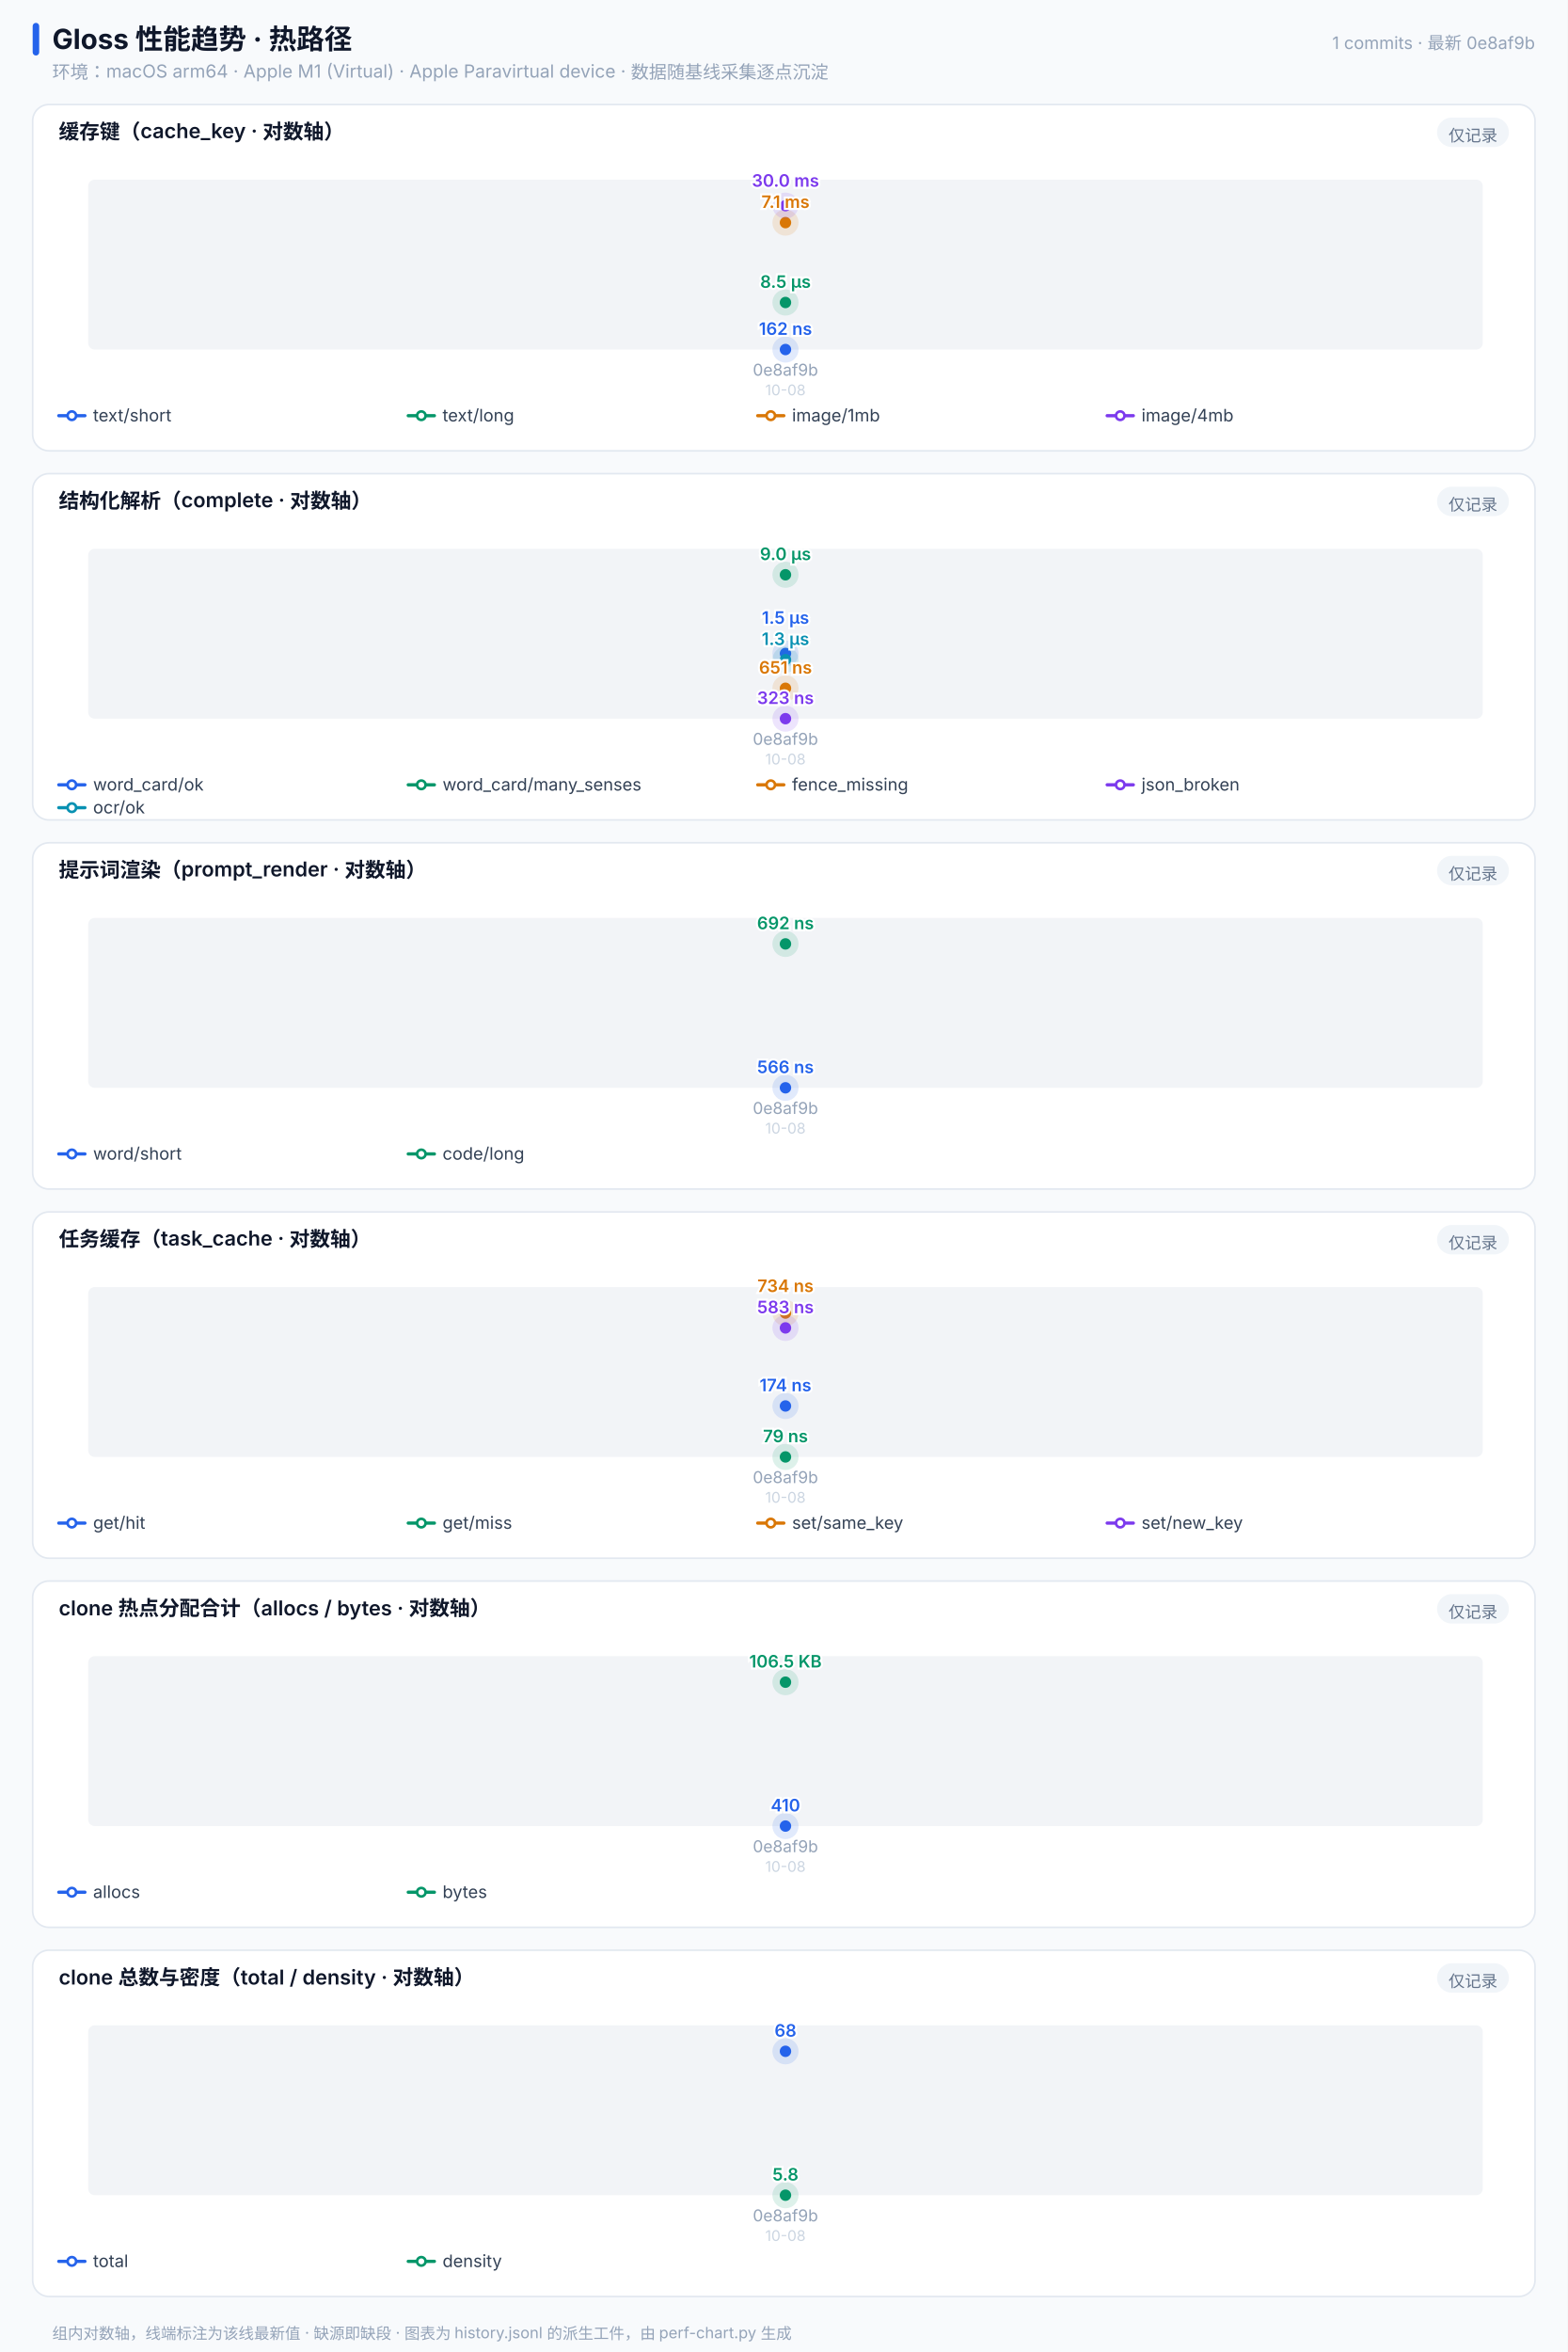
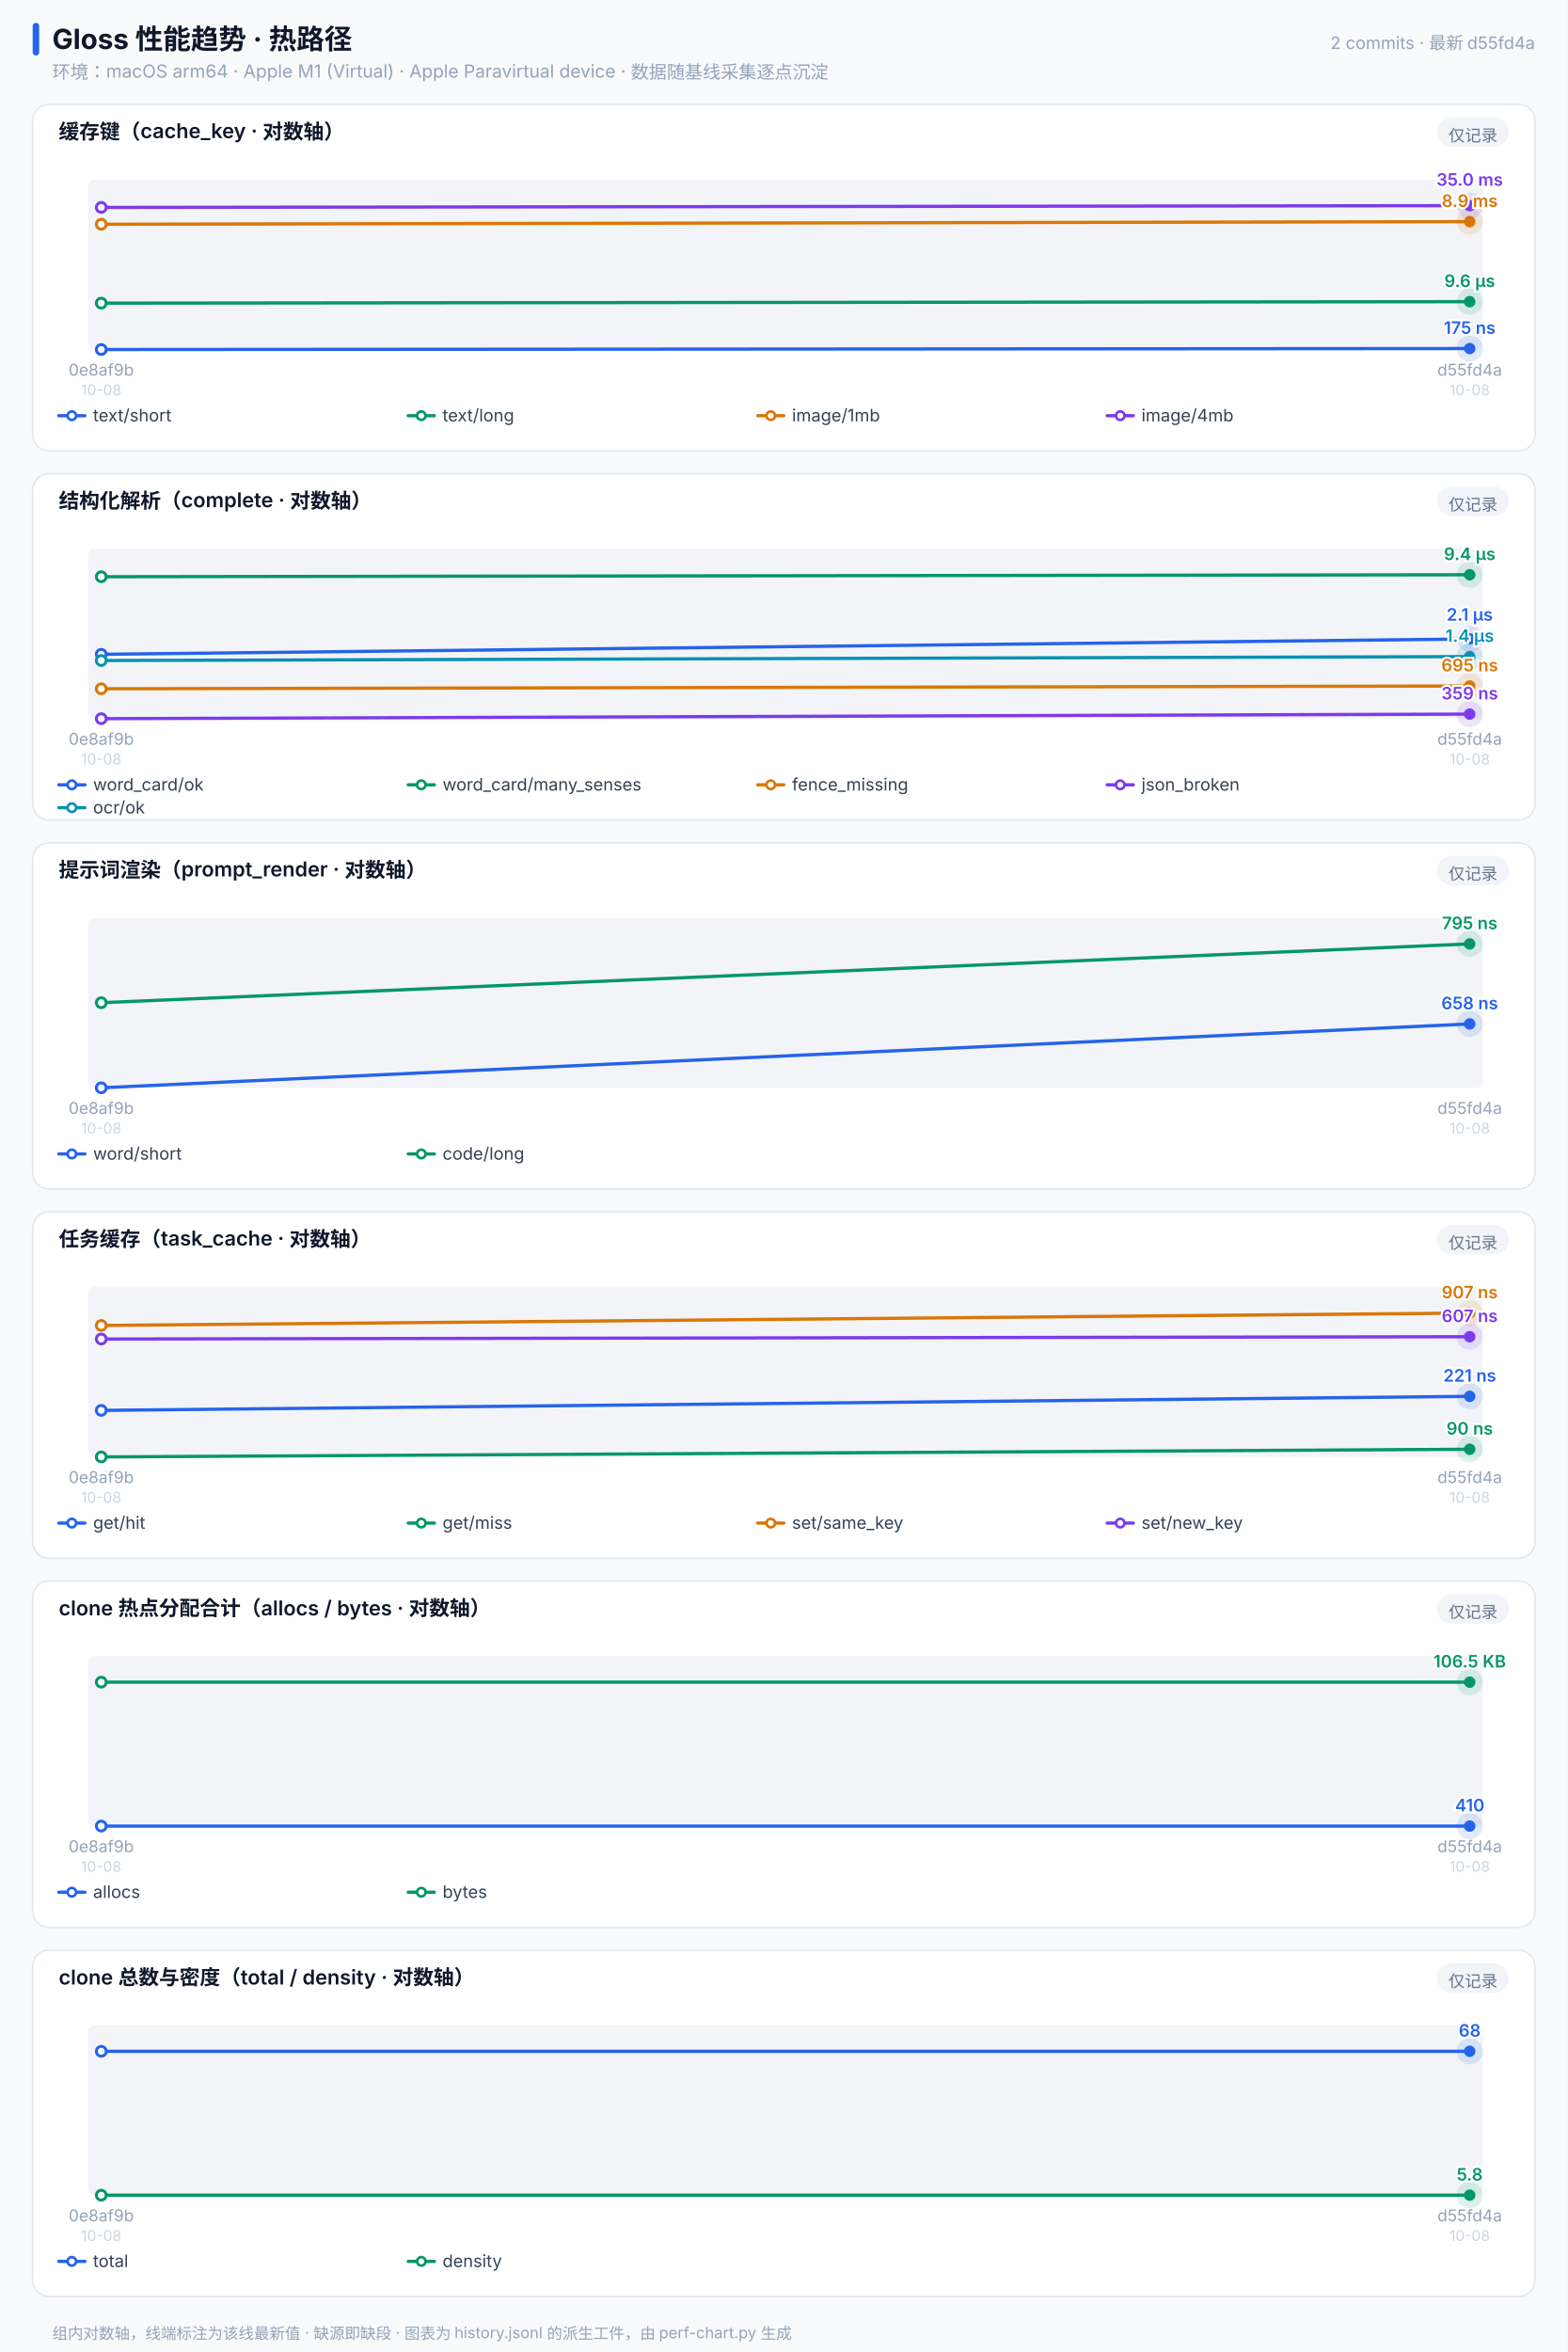
<svg xmlns="http://www.w3.org/2000/svg" width="960" height="1440" viewBox="0 0 960 1440" font-family="-apple-system,'PingFang SC','Helvetica Neue',sans-serif">
  <rect x="0.0" y="0.0" width="960.0" height="1440" fill="#f8fafc" rx="0" />
  <rect x="20.0" y="14.0" width="4.0" height="20" fill="#2563eb" rx="2" />
  <text x="32.0" y="30.0" font-size="17" fill="#0f172a" font-weight="700" text-anchor="start">Gloss 性能趋势 · 热路径</text>
  <text x="32.0" y="48.0" font-size="11" fill="#94a3b8" font-weight="400" text-anchor="start">环境：macOS arm64 · Apple M1 (Virtual) · Apple Paravirtual device · 数据随基线采集逐点沉淀</text>
-   <text x="940.0" y="30.0" font-size="10.5" fill="#94a3b8" font-weight="400" text-anchor="end">1 commits · 最新 0e8af9b</text>
+   <text x="940.0" y="30.0" font-size="10.5" fill="#94a3b8" font-weight="400" text-anchor="end">2 commits · 最新 d55fd4a</text>
  <rect x="20.0" y="64.0" width="920.0" height="212" fill="#ffffff" rx="10" stroke="#e2e8f0" />
  <text x="36.0" y="85.0" font-size="12.5" fill="#0f172a" font-weight="600" text-anchor="start">缓存键（cache_key · 对数轴）</text>
  <rect x="880.0" y="72.0" width="44.0" height="18" fill="#f1f5f9" rx="9" />
  <text x="902.0" y="86.5" font-size="10" fill="#64748b" font-weight="400" text-anchor="middle">仅记录</text>
  <rect x="54.0" y="110.0" width="854.0" height="104" fill="#f2f4f7" rx="4" />
-   <circle cx="481.0" cy="214.0" r="8" fill="#2563eb" opacity="0.14" />
-   <circle cx="481.0" cy="214.0" r="3.5" fill="#2563eb" />
-   <circle cx="481.0" cy="185.2" r="8" fill="#059669" opacity="0.14" />
-   <circle cx="481.0" cy="185.2" r="3.5" fill="#059669" />
-   <circle cx="481.0" cy="136.3" r="8" fill="#d97706" opacity="0.14" />
-   <circle cx="481.0" cy="136.3" r="3.5" fill="#d97706" />
-   <circle cx="481.0" cy="125.9" r="8" fill="#7c3aed" opacity="0.14" />
-   <circle cx="481.0" cy="125.9" r="3.5" fill="#7c3aed" />
-   <text x="481.0" y="205.0" font-size="10.5" fill="#2563eb" font-weight="600" text-anchor="middle" stroke="#ffffff" stroke-width="2.5" paint-order="stroke">162 ns</text>
-   <text x="481.0" y="176.2" font-size="10.5" fill="#059669" font-weight="600" text-anchor="middle" stroke="#ffffff" stroke-width="2.5" paint-order="stroke">8.5 µs</text>
-   <text x="481.0" y="127.3" font-size="10.5" fill="#d97706" font-weight="600" text-anchor="middle" stroke="#ffffff" stroke-width="2.5" paint-order="stroke">7.1 ms</text>
-   <text x="481.0" y="114.3" font-size="10.5" fill="#7c3aed" font-weight="600" text-anchor="middle" stroke="#ffffff" stroke-width="2.5" paint-order="stroke">30.0 ms</text>
-   <text x="481.0" y="230.0" font-size="10" fill="#94a3b8" font-weight="400" text-anchor="middle">0e8af9b</text>
-   <text x="481.0" y="242.0" font-size="9" fill="#cbd5e1" font-weight="400" text-anchor="middle">10-08</text>
+   <polyline points="62.0,214.0 900.0,213.4" fill="none" stroke="#2563eb" stroke-width="2" stroke-linejoin="round" stroke-linecap="round" />
+   <circle cx="62.0" cy="214.0" r="3" fill="#ffffff" stroke="#2563eb" stroke-width="1.8" />
+   <circle cx="900.0" cy="213.4" r="8" fill="#2563eb" opacity="0.14" />
+   <circle cx="900.0" cy="213.4" r="3.5" fill="#2563eb" />
+   <polyline points="62.0,185.6 900.0,184.7" fill="none" stroke="#059669" stroke-width="2" stroke-linejoin="round" stroke-linecap="round" />
+   <circle cx="62.0" cy="185.6" r="3" fill="#ffffff" stroke="#059669" stroke-width="1.8" />
+   <circle cx="900.0" cy="184.7" r="8" fill="#059669" opacity="0.14" />
+   <circle cx="900.0" cy="184.7" r="3.5" fill="#059669" />
+   <polyline points="62.0,137.3 900.0,135.7" fill="none" stroke="#d97706" stroke-width="2" stroke-linejoin="round" stroke-linecap="round" />
+   <circle cx="62.0" cy="137.3" r="3" fill="#ffffff" stroke="#d97706" stroke-width="1.8" />
+   <circle cx="900.0" cy="135.7" r="8" fill="#d97706" opacity="0.14" />
+   <circle cx="900.0" cy="135.7" r="3.5" fill="#d97706" />
+   <polyline points="62.0,127.0 900.0,125.9" fill="none" stroke="#7c3aed" stroke-width="2" stroke-linejoin="round" stroke-linecap="round" />
+   <circle cx="62.0" cy="127.0" r="3" fill="#ffffff" stroke="#7c3aed" stroke-width="1.8" />
+   <circle cx="900.0" cy="125.9" r="8" fill="#7c3aed" opacity="0.14" />
+   <circle cx="900.0" cy="125.9" r="3.5" fill="#7c3aed" />
+   <text x="900.0" y="204.4" font-size="10.5" fill="#2563eb" font-weight="600" text-anchor="middle" stroke="#ffffff" stroke-width="2.5" paint-order="stroke">175 ns</text>
+   <text x="900.0" y="175.7" font-size="10.5" fill="#059669" font-weight="600" text-anchor="middle" stroke="#ffffff" stroke-width="2.5" paint-order="stroke">9.6 µs</text>
+   <text x="900.0" y="126.7" font-size="10.5" fill="#d97706" font-weight="600" text-anchor="middle" stroke="#ffffff" stroke-width="2.5" paint-order="stroke">8.9 ms</text>
+   <text x="900.0" y="113.7" font-size="10.5" fill="#7c3aed" font-weight="600" text-anchor="middle" stroke="#ffffff" stroke-width="2.5" paint-order="stroke">35.0 ms</text>
+   <text x="62.0" y="230.0" font-size="10" fill="#94a3b8" font-weight="400" text-anchor="middle">0e8af9b</text>
+   <text x="62.0" y="242.0" font-size="9" fill="#cbd5e1" font-weight="400" text-anchor="middle">10-08</text>
+   <text x="900.0" y="230.0" font-size="10" fill="#94a3b8" font-weight="400" text-anchor="middle">d55fd4a</text>
+   <text x="900.0" y="242.0" font-size="9" fill="#cbd5e1" font-weight="400" text-anchor="middle">10-08</text>
  <line x1="36.0" y1="254.5" x2="52.0" y2="254.5" stroke="#2563eb" stroke-width="2" stroke-linecap="round" />
  <circle cx="44.0" cy="254.5" r="2.6" fill="#ffffff" stroke="#2563eb" stroke-width="1.6" />
  <text x="57.0" y="258.0" font-size="10.5" fill="#334155" font-weight="400" text-anchor="start">text/short</text>
  <line x1="250.0" y1="254.5" x2="266.0" y2="254.5" stroke="#059669" stroke-width="2" stroke-linecap="round" />
  <circle cx="258.0" cy="254.5" r="2.6" fill="#ffffff" stroke="#059669" stroke-width="1.6" />
  <text x="271.0" y="258.0" font-size="10.5" fill="#334155" font-weight="400" text-anchor="start">text/long</text>
  <line x1="464.0" y1="254.5" x2="480.0" y2="254.5" stroke="#d97706" stroke-width="2" stroke-linecap="round" />
  <circle cx="472.0" cy="254.5" r="2.6" fill="#ffffff" stroke="#d97706" stroke-width="1.6" />
  <text x="485.0" y="258.0" font-size="10.5" fill="#334155" font-weight="400" text-anchor="start">image/1mb</text>
  <line x1="678.0" y1="254.5" x2="694.0" y2="254.5" stroke="#7c3aed" stroke-width="2" stroke-linecap="round" />
  <circle cx="686.0" cy="254.5" r="2.6" fill="#ffffff" stroke="#7c3aed" stroke-width="1.6" />
  <text x="699.0" y="258.0" font-size="10.5" fill="#334155" font-weight="400" text-anchor="start">image/4mb</text>
  <rect x="20.0" y="290.0" width="920.0" height="212" fill="#ffffff" rx="10" stroke="#e2e8f0" />
  <text x="36.0" y="311.0" font-size="12.5" fill="#0f172a" font-weight="600" text-anchor="start">结构化解析（complete · 对数轴）</text>
  <rect x="880.0" y="298.0" width="44.0" height="18" fill="#f1f5f9" rx="9" />
  <text x="902.0" y="312.5" font-size="10" fill="#64748b" font-weight="400" text-anchor="middle">仅记录</text>
  <rect x="54.0" y="336.0" width="854.0" height="104" fill="#f2f4f7" rx="4" />
-   <circle cx="481.0" cy="400.1" r="8" fill="#2563eb" opacity="0.14" />
-   <circle cx="481.0" cy="400.1" r="3.5" fill="#2563eb" />
-   <circle cx="481.0" cy="351.9" r="8" fill="#059669" opacity="0.14" />
-   <circle cx="481.0" cy="351.9" r="3.5" fill="#059669" />
-   <circle cx="481.0" cy="421.4" r="8" fill="#d97706" opacity="0.14" />
-   <circle cx="481.0" cy="421.4" r="3.5" fill="#d97706" />
-   <circle cx="481.0" cy="440.0" r="8" fill="#7c3aed" opacity="0.14" />
-   <circle cx="481.0" cy="440.0" r="3.5" fill="#7c3aed" />
-   <circle cx="481.0" cy="403.9" r="8" fill="#0891b2" opacity="0.14" />
-   <circle cx="481.0" cy="403.9" r="3.5" fill="#0891b2" />
-   <text x="481.0" y="431.0" font-size="10.5" fill="#7c3aed" font-weight="600" text-anchor="middle" stroke="#ffffff" stroke-width="2.5" paint-order="stroke">323 ns</text>
-   <text x="481.0" y="412.4" font-size="10.5" fill="#d97706" font-weight="600" text-anchor="middle" stroke="#ffffff" stroke-width="2.5" paint-order="stroke">651 ns</text>
-   <text x="481.0" y="394.9" font-size="10.5" fill="#0891b2" font-weight="600" text-anchor="middle" stroke="#ffffff" stroke-width="2.5" paint-order="stroke">1.3 µs</text>
-   <text x="481.0" y="381.9" font-size="10.5" fill="#2563eb" font-weight="600" text-anchor="middle" stroke="#ffffff" stroke-width="2.5" paint-order="stroke">1.5 µs</text>
-   <text x="481.0" y="342.9" font-size="10.5" fill="#059669" font-weight="600" text-anchor="middle" stroke="#ffffff" stroke-width="2.5" paint-order="stroke">9.0 µs</text>
-   <text x="481.0" y="456.0" font-size="10" fill="#94a3b8" font-weight="400" text-anchor="middle">0e8af9b</text>
-   <text x="481.0" y="468.0" font-size="9" fill="#cbd5e1" font-weight="400" text-anchor="middle">10-08</text>
+   <polyline points="62.0,400.6 900.0,391.2" fill="none" stroke="#2563eb" stroke-width="2" stroke-linejoin="round" stroke-linecap="round" />
+   <circle cx="62.0" cy="400.6" r="3" fill="#ffffff" stroke="#2563eb" stroke-width="1.8" />
+   <circle cx="900.0" cy="391.2" r="8" fill="#2563eb" opacity="0.14" />
+   <circle cx="900.0" cy="391.2" r="3.5" fill="#2563eb" />
+   <polyline points="62.0,353.1 900.0,351.9" fill="none" stroke="#059669" stroke-width="2" stroke-linejoin="round" stroke-linecap="round" />
+   <circle cx="62.0" cy="353.1" r="3" fill="#ffffff" stroke="#059669" stroke-width="1.8" />
+   <circle cx="900.0" cy="351.9" r="8" fill="#059669" opacity="0.14" />
+   <circle cx="900.0" cy="351.9" r="3.5" fill="#059669" />
+   <polyline points="62.0,421.7 900.0,420.0" fill="none" stroke="#d97706" stroke-width="2" stroke-linejoin="round" stroke-linecap="round" />
+   <circle cx="62.0" cy="421.7" r="3" fill="#ffffff" stroke="#d97706" stroke-width="1.8" />
+   <circle cx="900.0" cy="420.0" r="8" fill="#d97706" opacity="0.14" />
+   <circle cx="900.0" cy="420.0" r="3.5" fill="#d97706" />
+   <polyline points="62.0,440.0 900.0,437.2" fill="none" stroke="#7c3aed" stroke-width="2" stroke-linejoin="round" stroke-linecap="round" />
+   <circle cx="62.0" cy="440.0" r="3" fill="#ffffff" stroke="#7c3aed" stroke-width="1.8" />
+   <circle cx="900.0" cy="437.2" r="8" fill="#7c3aed" opacity="0.14" />
+   <circle cx="900.0" cy="437.2" r="3.5" fill="#7c3aed" />
+   <polyline points="62.0,404.4 900.0,402.0" fill="none" stroke="#0891b2" stroke-width="2" stroke-linejoin="round" stroke-linecap="round" />
+   <circle cx="62.0" cy="404.4" r="3" fill="#ffffff" stroke="#0891b2" stroke-width="1.8" />
+   <circle cx="900.0" cy="402.0" r="8" fill="#0891b2" opacity="0.14" />
+   <circle cx="900.0" cy="402.0" r="3.5" fill="#0891b2" />
+   <text x="900.0" y="428.2" font-size="10.5" fill="#7c3aed" font-weight="600" text-anchor="middle" stroke="#ffffff" stroke-width="2.5" paint-order="stroke">359 ns</text>
+   <text x="900.0" y="411.0" font-size="10.5" fill="#d97706" font-weight="600" text-anchor="middle" stroke="#ffffff" stroke-width="2.5" paint-order="stroke">695 ns</text>
+   <text x="900.0" y="393.0" font-size="10.5" fill="#0891b2" font-weight="600" text-anchor="middle" stroke="#ffffff" stroke-width="2.5" paint-order="stroke">1.4 µs</text>
+   <text x="900.0" y="380.0" font-size="10.5" fill="#2563eb" font-weight="600" text-anchor="middle" stroke="#ffffff" stroke-width="2.5" paint-order="stroke">2.1 µs</text>
+   <text x="900.0" y="342.9" font-size="10.5" fill="#059669" font-weight="600" text-anchor="middle" stroke="#ffffff" stroke-width="2.5" paint-order="stroke">9.4 µs</text>
+   <text x="62.0" y="456.0" font-size="10" fill="#94a3b8" font-weight="400" text-anchor="middle">0e8af9b</text>
+   <text x="62.0" y="468.0" font-size="9" fill="#cbd5e1" font-weight="400" text-anchor="middle">10-08</text>
+   <text x="900.0" y="456.0" font-size="10" fill="#94a3b8" font-weight="400" text-anchor="middle">d55fd4a</text>
+   <text x="900.0" y="468.0" font-size="9" fill="#cbd5e1" font-weight="400" text-anchor="middle">10-08</text>
  <line x1="36.0" y1="480.5" x2="52.0" y2="480.5" stroke="#2563eb" stroke-width="2" stroke-linecap="round" />
  <circle cx="44.0" cy="480.5" r="2.6" fill="#ffffff" stroke="#2563eb" stroke-width="1.6" />
  <text x="57.0" y="484.0" font-size="10.5" fill="#334155" font-weight="400" text-anchor="start">word_card/ok</text>
  <line x1="250.0" y1="480.5" x2="266.0" y2="480.5" stroke="#059669" stroke-width="2" stroke-linecap="round" />
  <circle cx="258.0" cy="480.5" r="2.6" fill="#ffffff" stroke="#059669" stroke-width="1.6" />
  <text x="271.0" y="484.0" font-size="10.5" fill="#334155" font-weight="400" text-anchor="start">word_card/many_senses</text>
  <line x1="464.0" y1="480.5" x2="480.0" y2="480.5" stroke="#d97706" stroke-width="2" stroke-linecap="round" />
  <circle cx="472.0" cy="480.5" r="2.6" fill="#ffffff" stroke="#d97706" stroke-width="1.6" />
  <text x="485.0" y="484.0" font-size="10.5" fill="#334155" font-weight="400" text-anchor="start">fence_missing</text>
  <line x1="678.0" y1="480.5" x2="694.0" y2="480.5" stroke="#7c3aed" stroke-width="2" stroke-linecap="round" />
  <circle cx="686.0" cy="480.5" r="2.6" fill="#ffffff" stroke="#7c3aed" stroke-width="1.6" />
  <text x="699.0" y="484.0" font-size="10.5" fill="#334155" font-weight="400" text-anchor="start">json_broken</text>
  <line x1="36.0" y1="494.5" x2="52.0" y2="494.5" stroke="#0891b2" stroke-width="2" stroke-linecap="round" />
  <circle cx="44.0" cy="494.5" r="2.6" fill="#ffffff" stroke="#0891b2" stroke-width="1.6" />
  <text x="57.0" y="498.0" font-size="10.5" fill="#334155" font-weight="400" text-anchor="start">ocr/ok</text>
  <rect x="20.0" y="516.0" width="920.0" height="212" fill="#ffffff" rx="10" stroke="#e2e8f0" />
  <text x="36.0" y="537.0" font-size="12.5" fill="#0f172a" font-weight="600" text-anchor="start">提示词渲染（prompt_render · 对数轴）</text>
  <rect x="880.0" y="524.0" width="44.0" height="18" fill="#f1f5f9" rx="9" />
  <text x="902.0" y="538.5" font-size="10" fill="#64748b" font-weight="400" text-anchor="middle">仅记录</text>
  <rect x="54.0" y="562.0" width="854.0" height="104" fill="#f2f4f7" rx="4" />
-   <circle cx="481.0" cy="666.0" r="8" fill="#2563eb" opacity="0.14" />
-   <circle cx="481.0" cy="666.0" r="3.5" fill="#2563eb" />
-   <circle cx="481.0" cy="577.9" r="8" fill="#059669" opacity="0.14" />
-   <circle cx="481.0" cy="577.9" r="3.5" fill="#059669" />
-   <text x="481.0" y="657.0" font-size="10.5" fill="#2563eb" font-weight="600" text-anchor="middle" stroke="#ffffff" stroke-width="2.5" paint-order="stroke">566 ns</text>
-   <text x="481.0" y="568.9" font-size="10.5" fill="#059669" font-weight="600" text-anchor="middle" stroke="#ffffff" stroke-width="2.5" paint-order="stroke">692 ns</text>
-   <text x="481.0" y="682.0" font-size="10" fill="#94a3b8" font-weight="400" text-anchor="middle">0e8af9b</text>
-   <text x="481.0" y="694.0" font-size="9" fill="#cbd5e1" font-weight="400" text-anchor="middle">10-08</text>
+   <polyline points="62.0,666.0 900.0,626.9" fill="none" stroke="#2563eb" stroke-width="2" stroke-linejoin="round" stroke-linecap="round" />
+   <circle cx="62.0" cy="666.0" r="3" fill="#ffffff" stroke="#2563eb" stroke-width="1.8" />
+   <circle cx="900.0" cy="626.9" r="8" fill="#2563eb" opacity="0.14" />
+   <circle cx="900.0" cy="626.9" r="3.5" fill="#2563eb" />
+   <polyline points="62.0,613.9 900.0,577.9" fill="none" stroke="#059669" stroke-width="2" stroke-linejoin="round" stroke-linecap="round" />
+   <circle cx="62.0" cy="613.9" r="3" fill="#ffffff" stroke="#059669" stroke-width="1.8" />
+   <circle cx="900.0" cy="577.9" r="8" fill="#059669" opacity="0.14" />
+   <circle cx="900.0" cy="577.9" r="3.5" fill="#059669" />
+   <text x="900.0" y="617.9" font-size="10.5" fill="#2563eb" font-weight="600" text-anchor="middle" stroke="#ffffff" stroke-width="2.5" paint-order="stroke">658 ns</text>
+   <text x="900.0" y="568.9" font-size="10.5" fill="#059669" font-weight="600" text-anchor="middle" stroke="#ffffff" stroke-width="2.5" paint-order="stroke">795 ns</text>
+   <text x="62.0" y="682.0" font-size="10" fill="#94a3b8" font-weight="400" text-anchor="middle">0e8af9b</text>
+   <text x="62.0" y="694.0" font-size="9" fill="#cbd5e1" font-weight="400" text-anchor="middle">10-08</text>
+   <text x="900.0" y="682.0" font-size="10" fill="#94a3b8" font-weight="400" text-anchor="middle">d55fd4a</text>
+   <text x="900.0" y="694.0" font-size="9" fill="#cbd5e1" font-weight="400" text-anchor="middle">10-08</text>
  <line x1="36.0" y1="706.5" x2="52.0" y2="706.5" stroke="#2563eb" stroke-width="2" stroke-linecap="round" />
  <circle cx="44.0" cy="706.5" r="2.6" fill="#ffffff" stroke="#2563eb" stroke-width="1.6" />
  <text x="57.0" y="710.0" font-size="10.5" fill="#334155" font-weight="400" text-anchor="start">word/short</text>
  <line x1="250.0" y1="706.5" x2="266.0" y2="706.5" stroke="#059669" stroke-width="2" stroke-linecap="round" />
  <circle cx="258.0" cy="706.5" r="2.6" fill="#ffffff" stroke="#059669" stroke-width="1.6" />
  <text x="271.0" y="710.0" font-size="10.5" fill="#334155" font-weight="400" text-anchor="start">code/long</text>
  <rect x="20.0" y="742.0" width="920.0" height="212" fill="#ffffff" rx="10" stroke="#e2e8f0" />
  <text x="36.0" y="763.0" font-size="12.5" fill="#0f172a" font-weight="600" text-anchor="start">任务缓存（task_cache · 对数轴）</text>
  <rect x="880.0" y="750.0" width="44.0" height="18" fill="#f1f5f9" rx="9" />
  <text x="902.0" y="764.5" font-size="10" fill="#64748b" font-weight="400" text-anchor="middle">仅记录</text>
  <rect x="54.0" y="788.0" width="854.0" height="104" fill="#f2f4f7" rx="4" />
-   <circle cx="481.0" cy="860.8" r="8" fill="#2563eb" opacity="0.14" />
-   <circle cx="481.0" cy="860.8" r="3.5" fill="#2563eb" />
-   <circle cx="481.0" cy="892.0" r="8" fill="#059669" opacity="0.14" />
-   <circle cx="481.0" cy="892.0" r="3.5" fill="#059669" />
-   <circle cx="481.0" cy="803.9" r="8" fill="#d97706" opacity="0.14" />
-   <circle cx="481.0" cy="803.9" r="3.5" fill="#d97706" />
-   <circle cx="481.0" cy="813.0" r="8" fill="#7c3aed" opacity="0.14" />
-   <circle cx="481.0" cy="813.0" r="3.5" fill="#7c3aed" />
-   <text x="481.0" y="883.0" font-size="10.5" fill="#059669" font-weight="600" text-anchor="middle" stroke="#ffffff" stroke-width="2.5" paint-order="stroke">79 ns</text>
-   <text x="481.0" y="851.8" font-size="10.5" fill="#2563eb" font-weight="600" text-anchor="middle" stroke="#ffffff" stroke-width="2.5" paint-order="stroke">174 ns</text>
-   <text x="481.0" y="804.0" font-size="10.5" fill="#7c3aed" font-weight="600" text-anchor="middle" stroke="#ffffff" stroke-width="2.5" paint-order="stroke">583 ns</text>
-   <text x="481.0" y="791.0" font-size="10.5" fill="#d97706" font-weight="600" text-anchor="middle" stroke="#ffffff" stroke-width="2.5" paint-order="stroke">734 ns</text>
-   <text x="481.0" y="908.0" font-size="10" fill="#94a3b8" font-weight="400" text-anchor="middle">0e8af9b</text>
-   <text x="481.0" y="920.0" font-size="9" fill="#cbd5e1" font-weight="400" text-anchor="middle">10-08</text>
+   <polyline points="62.0,863.5 900.0,854.9" fill="none" stroke="#2563eb" stroke-width="2" stroke-linejoin="round" stroke-linecap="round" />
+   <circle cx="62.0" cy="863.5" r="3" fill="#ffffff" stroke="#2563eb" stroke-width="1.8" />
+   <circle cx="900.0" cy="854.9" r="8" fill="#2563eb" opacity="0.14" />
+   <circle cx="900.0" cy="854.9" r="3.5" fill="#2563eb" />
+   <polyline points="62.0,892.0 900.0,887.3" fill="none" stroke="#059669" stroke-width="2" stroke-linejoin="round" stroke-linecap="round" />
+   <circle cx="62.0" cy="892.0" r="3" fill="#ffffff" stroke="#059669" stroke-width="1.8" />
+   <circle cx="900.0" cy="887.3" r="8" fill="#059669" opacity="0.14" />
+   <circle cx="900.0" cy="887.3" r="3.5" fill="#059669" />
+   <polyline points="62.0,811.5 900.0,803.9" fill="none" stroke="#d97706" stroke-width="2" stroke-linejoin="round" stroke-linecap="round" />
+   <circle cx="62.0" cy="811.5" r="3" fill="#ffffff" stroke="#d97706" stroke-width="1.8" />
+   <circle cx="900.0" cy="803.9" r="8" fill="#d97706" opacity="0.14" />
+   <circle cx="900.0" cy="803.9" r="3.5" fill="#d97706" />
+   <polyline points="62.0,819.8 900.0,818.4" fill="none" stroke="#7c3aed" stroke-width="2" stroke-linejoin="round" stroke-linecap="round" />
+   <circle cx="62.0" cy="819.8" r="3" fill="#ffffff" stroke="#7c3aed" stroke-width="1.8" />
+   <circle cx="900.0" cy="818.4" r="8" fill="#7c3aed" opacity="0.14" />
+   <circle cx="900.0" cy="818.4" r="3.5" fill="#7c3aed" />
+   <text x="900.0" y="878.3" font-size="10.5" fill="#059669" font-weight="600" text-anchor="middle" stroke="#ffffff" stroke-width="2.5" paint-order="stroke">90 ns</text>
+   <text x="900.0" y="845.9" font-size="10.5" fill="#2563eb" font-weight="600" text-anchor="middle" stroke="#ffffff" stroke-width="2.5" paint-order="stroke">221 ns</text>
+   <text x="900.0" y="809.4" font-size="10.5" fill="#7c3aed" font-weight="600" text-anchor="middle" stroke="#ffffff" stroke-width="2.5" paint-order="stroke">607 ns</text>
+   <text x="900.0" y="794.9" font-size="10.5" fill="#d97706" font-weight="600" text-anchor="middle" stroke="#ffffff" stroke-width="2.5" paint-order="stroke">907 ns</text>
+   <text x="62.0" y="908.0" font-size="10" fill="#94a3b8" font-weight="400" text-anchor="middle">0e8af9b</text>
+   <text x="62.0" y="920.0" font-size="9" fill="#cbd5e1" font-weight="400" text-anchor="middle">10-08</text>
+   <text x="900.0" y="908.0" font-size="10" fill="#94a3b8" font-weight="400" text-anchor="middle">d55fd4a</text>
+   <text x="900.0" y="920.0" font-size="9" fill="#cbd5e1" font-weight="400" text-anchor="middle">10-08</text>
  <line x1="36.0" y1="932.5" x2="52.0" y2="932.5" stroke="#2563eb" stroke-width="2" stroke-linecap="round" />
  <circle cx="44.0" cy="932.5" r="2.6" fill="#ffffff" stroke="#2563eb" stroke-width="1.6" />
  <text x="57.0" y="936.0" font-size="10.5" fill="#334155" font-weight="400" text-anchor="start">get/hit</text>
  <line x1="250.0" y1="932.5" x2="266.0" y2="932.5" stroke="#059669" stroke-width="2" stroke-linecap="round" />
  <circle cx="258.0" cy="932.5" r="2.6" fill="#ffffff" stroke="#059669" stroke-width="1.6" />
  <text x="271.0" y="936.0" font-size="10.5" fill="#334155" font-weight="400" text-anchor="start">get/miss</text>
  <line x1="464.0" y1="932.5" x2="480.0" y2="932.5" stroke="#d97706" stroke-width="2" stroke-linecap="round" />
  <circle cx="472.0" cy="932.5" r="2.6" fill="#ffffff" stroke="#d97706" stroke-width="1.6" />
  <text x="485.0" y="936.0" font-size="10.5" fill="#334155" font-weight="400" text-anchor="start">set/same_key</text>
  <line x1="678.0" y1="932.5" x2="694.0" y2="932.5" stroke="#7c3aed" stroke-width="2" stroke-linecap="round" />
  <circle cx="686.0" cy="932.5" r="2.6" fill="#ffffff" stroke="#7c3aed" stroke-width="1.6" />
  <text x="699.0" y="936.0" font-size="10.5" fill="#334155" font-weight="400" text-anchor="start">set/new_key</text>
  <rect x="20.0" y="968.0" width="920.0" height="212" fill="#ffffff" rx="10" stroke="#e2e8f0" />
  <text x="36.0" y="989.0" font-size="12.5" fill="#0f172a" font-weight="600" text-anchor="start">clone 热点分配合计（allocs / bytes · 对数轴）</text>
  <rect x="880.0" y="976.0" width="44.0" height="18" fill="#f1f5f9" rx="9" />
  <text x="902.0" y="990.5" font-size="10" fill="#64748b" font-weight="400" text-anchor="middle">仅记录</text>
  <rect x="54.0" y="1014.0" width="854.0" height="104" fill="#f2f4f7" rx="4" />
-   <circle cx="481.0" cy="1118.0" r="8" fill="#2563eb" opacity="0.14" />
-   <circle cx="481.0" cy="1118.0" r="3.5" fill="#2563eb" />
-   <circle cx="481.0" cy="1029.9" r="8" fill="#059669" opacity="0.14" />
-   <circle cx="481.0" cy="1029.9" r="3.5" fill="#059669" />
-   <text x="481.0" y="1109.0" font-size="10.5" fill="#2563eb" font-weight="600" text-anchor="middle" stroke="#ffffff" stroke-width="2.5" paint-order="stroke">410</text>
-   <text x="481.0" y="1020.9" font-size="10.5" fill="#059669" font-weight="600" text-anchor="middle" stroke="#ffffff" stroke-width="2.5" paint-order="stroke">106.5 KB</text>
-   <text x="481.0" y="1134.0" font-size="10" fill="#94a3b8" font-weight="400" text-anchor="middle">0e8af9b</text>
-   <text x="481.0" y="1146.0" font-size="9" fill="#cbd5e1" font-weight="400" text-anchor="middle">10-08</text>
+   <polyline points="62.0,1118.0 900.0,1118.0" fill="none" stroke="#2563eb" stroke-width="2" stroke-linejoin="round" stroke-linecap="round" />
+   <circle cx="62.0" cy="1118.0" r="3" fill="#ffffff" stroke="#2563eb" stroke-width="1.8" />
+   <circle cx="900.0" cy="1118.0" r="8" fill="#2563eb" opacity="0.14" />
+   <circle cx="900.0" cy="1118.0" r="3.5" fill="#2563eb" />
+   <polyline points="62.0,1029.9 900.0,1029.9" fill="none" stroke="#059669" stroke-width="2" stroke-linejoin="round" stroke-linecap="round" />
+   <circle cx="62.0" cy="1029.9" r="3" fill="#ffffff" stroke="#059669" stroke-width="1.8" />
+   <circle cx="900.0" cy="1029.9" r="8" fill="#059669" opacity="0.14" />
+   <circle cx="900.0" cy="1029.9" r="3.5" fill="#059669" />
+   <text x="900.0" y="1109.0" font-size="10.5" fill="#2563eb" font-weight="600" text-anchor="middle" stroke="#ffffff" stroke-width="2.5" paint-order="stroke">410</text>
+   <text x="900.0" y="1020.9" font-size="10.5" fill="#059669" font-weight="600" text-anchor="middle" stroke="#ffffff" stroke-width="2.5" paint-order="stroke">106.5 KB</text>
+   <text x="62.0" y="1134.0" font-size="10" fill="#94a3b8" font-weight="400" text-anchor="middle">0e8af9b</text>
+   <text x="62.0" y="1146.0" font-size="9" fill="#cbd5e1" font-weight="400" text-anchor="middle">10-08</text>
+   <text x="900.0" y="1134.0" font-size="10" fill="#94a3b8" font-weight="400" text-anchor="middle">d55fd4a</text>
+   <text x="900.0" y="1146.0" font-size="9" fill="#cbd5e1" font-weight="400" text-anchor="middle">10-08</text>
  <line x1="36.0" y1="1158.5" x2="52.0" y2="1158.5" stroke="#2563eb" stroke-width="2" stroke-linecap="round" />
  <circle cx="44.0" cy="1158.5" r="2.6" fill="#ffffff" stroke="#2563eb" stroke-width="1.6" />
  <text x="57.0" y="1162.0" font-size="10.5" fill="#334155" font-weight="400" text-anchor="start">allocs</text>
  <line x1="250.0" y1="1158.5" x2="266.0" y2="1158.5" stroke="#059669" stroke-width="2" stroke-linecap="round" />
  <circle cx="258.0" cy="1158.5" r="2.6" fill="#ffffff" stroke="#059669" stroke-width="1.6" />
  <text x="271.0" y="1162.0" font-size="10.5" fill="#334155" font-weight="400" text-anchor="start">bytes</text>
  <rect x="20.0" y="1194.0" width="920.0" height="212" fill="#ffffff" rx="10" stroke="#e2e8f0" />
  <text x="36.0" y="1215.0" font-size="12.5" fill="#0f172a" font-weight="600" text-anchor="start">clone 总数与密度（total / density · 对数轴）</text>
  <rect x="880.0" y="1202.0" width="44.0" height="18" fill="#f1f5f9" rx="9" />
  <text x="902.0" y="1216.5" font-size="10" fill="#64748b" font-weight="400" text-anchor="middle">仅记录</text>
  <rect x="54.0" y="1240.0" width="854.0" height="104" fill="#f2f4f7" rx="4" />
-   <circle cx="481.0" cy="1255.9" r="8" fill="#2563eb" opacity="0.14" />
-   <circle cx="481.0" cy="1255.9" r="3.5" fill="#2563eb" />
-   <circle cx="481.0" cy="1344.0" r="8" fill="#059669" opacity="0.14" />
-   <circle cx="481.0" cy="1344.0" r="3.5" fill="#059669" />
-   <text x="481.0" y="1335.0" font-size="10.5" fill="#059669" font-weight="600" text-anchor="middle" stroke="#ffffff" stroke-width="2.5" paint-order="stroke">5.8</text>
-   <text x="481.0" y="1246.9" font-size="10.5" fill="#2563eb" font-weight="600" text-anchor="middle" stroke="#ffffff" stroke-width="2.5" paint-order="stroke">68</text>
-   <text x="481.0" y="1360.0" font-size="10" fill="#94a3b8" font-weight="400" text-anchor="middle">0e8af9b</text>
-   <text x="481.0" y="1372.0" font-size="9" fill="#cbd5e1" font-weight="400" text-anchor="middle">10-08</text>
+   <polyline points="62.0,1255.9 900.0,1255.9" fill="none" stroke="#2563eb" stroke-width="2" stroke-linejoin="round" stroke-linecap="round" />
+   <circle cx="62.0" cy="1255.9" r="3" fill="#ffffff" stroke="#2563eb" stroke-width="1.8" />
+   <circle cx="900.0" cy="1255.9" r="8" fill="#2563eb" opacity="0.14" />
+   <circle cx="900.0" cy="1255.9" r="3.5" fill="#2563eb" />
+   <polyline points="62.0,1344.0 900.0,1344.0" fill="none" stroke="#059669" stroke-width="2" stroke-linejoin="round" stroke-linecap="round" />
+   <circle cx="62.0" cy="1344.0" r="3" fill="#ffffff" stroke="#059669" stroke-width="1.8" />
+   <circle cx="900.0" cy="1344.0" r="8" fill="#059669" opacity="0.14" />
+   <circle cx="900.0" cy="1344.0" r="3.5" fill="#059669" />
+   <text x="900.0" y="1335.0" font-size="10.5" fill="#059669" font-weight="600" text-anchor="middle" stroke="#ffffff" stroke-width="2.5" paint-order="stroke">5.8</text>
+   <text x="900.0" y="1246.9" font-size="10.5" fill="#2563eb" font-weight="600" text-anchor="middle" stroke="#ffffff" stroke-width="2.5" paint-order="stroke">68</text>
+   <text x="62.0" y="1360.0" font-size="10" fill="#94a3b8" font-weight="400" text-anchor="middle">0e8af9b</text>
+   <text x="62.0" y="1372.0" font-size="9" fill="#cbd5e1" font-weight="400" text-anchor="middle">10-08</text>
+   <text x="900.0" y="1360.0" font-size="10" fill="#94a3b8" font-weight="400" text-anchor="middle">d55fd4a</text>
+   <text x="900.0" y="1372.0" font-size="9" fill="#cbd5e1" font-weight="400" text-anchor="middle">10-08</text>
  <line x1="36.0" y1="1384.5" x2="52.0" y2="1384.5" stroke="#2563eb" stroke-width="2" stroke-linecap="round" />
  <circle cx="44.0" cy="1384.5" r="2.6" fill="#ffffff" stroke="#2563eb" stroke-width="1.6" />
  <text x="57.0" y="1388.0" font-size="10.5" fill="#334155" font-weight="400" text-anchor="start">total</text>
  <line x1="250.0" y1="1384.5" x2="266.0" y2="1384.5" stroke="#059669" stroke-width="2" stroke-linecap="round" />
  <circle cx="258.0" cy="1384.5" r="2.6" fill="#ffffff" stroke="#059669" stroke-width="1.6" />
  <text x="271.0" y="1388.0" font-size="10.5" fill="#334155" font-weight="400" text-anchor="start">density</text>
  <text x="32.0" y="1432.0" font-size="9.5" fill="#94a3b8" font-weight="400" text-anchor="start">组内对数轴，线端标注为该线最新值 · 缺源即缺段 · 图表为 history.jsonl 的派生工件，由 perf-chart.py 生成</text>
</svg>
